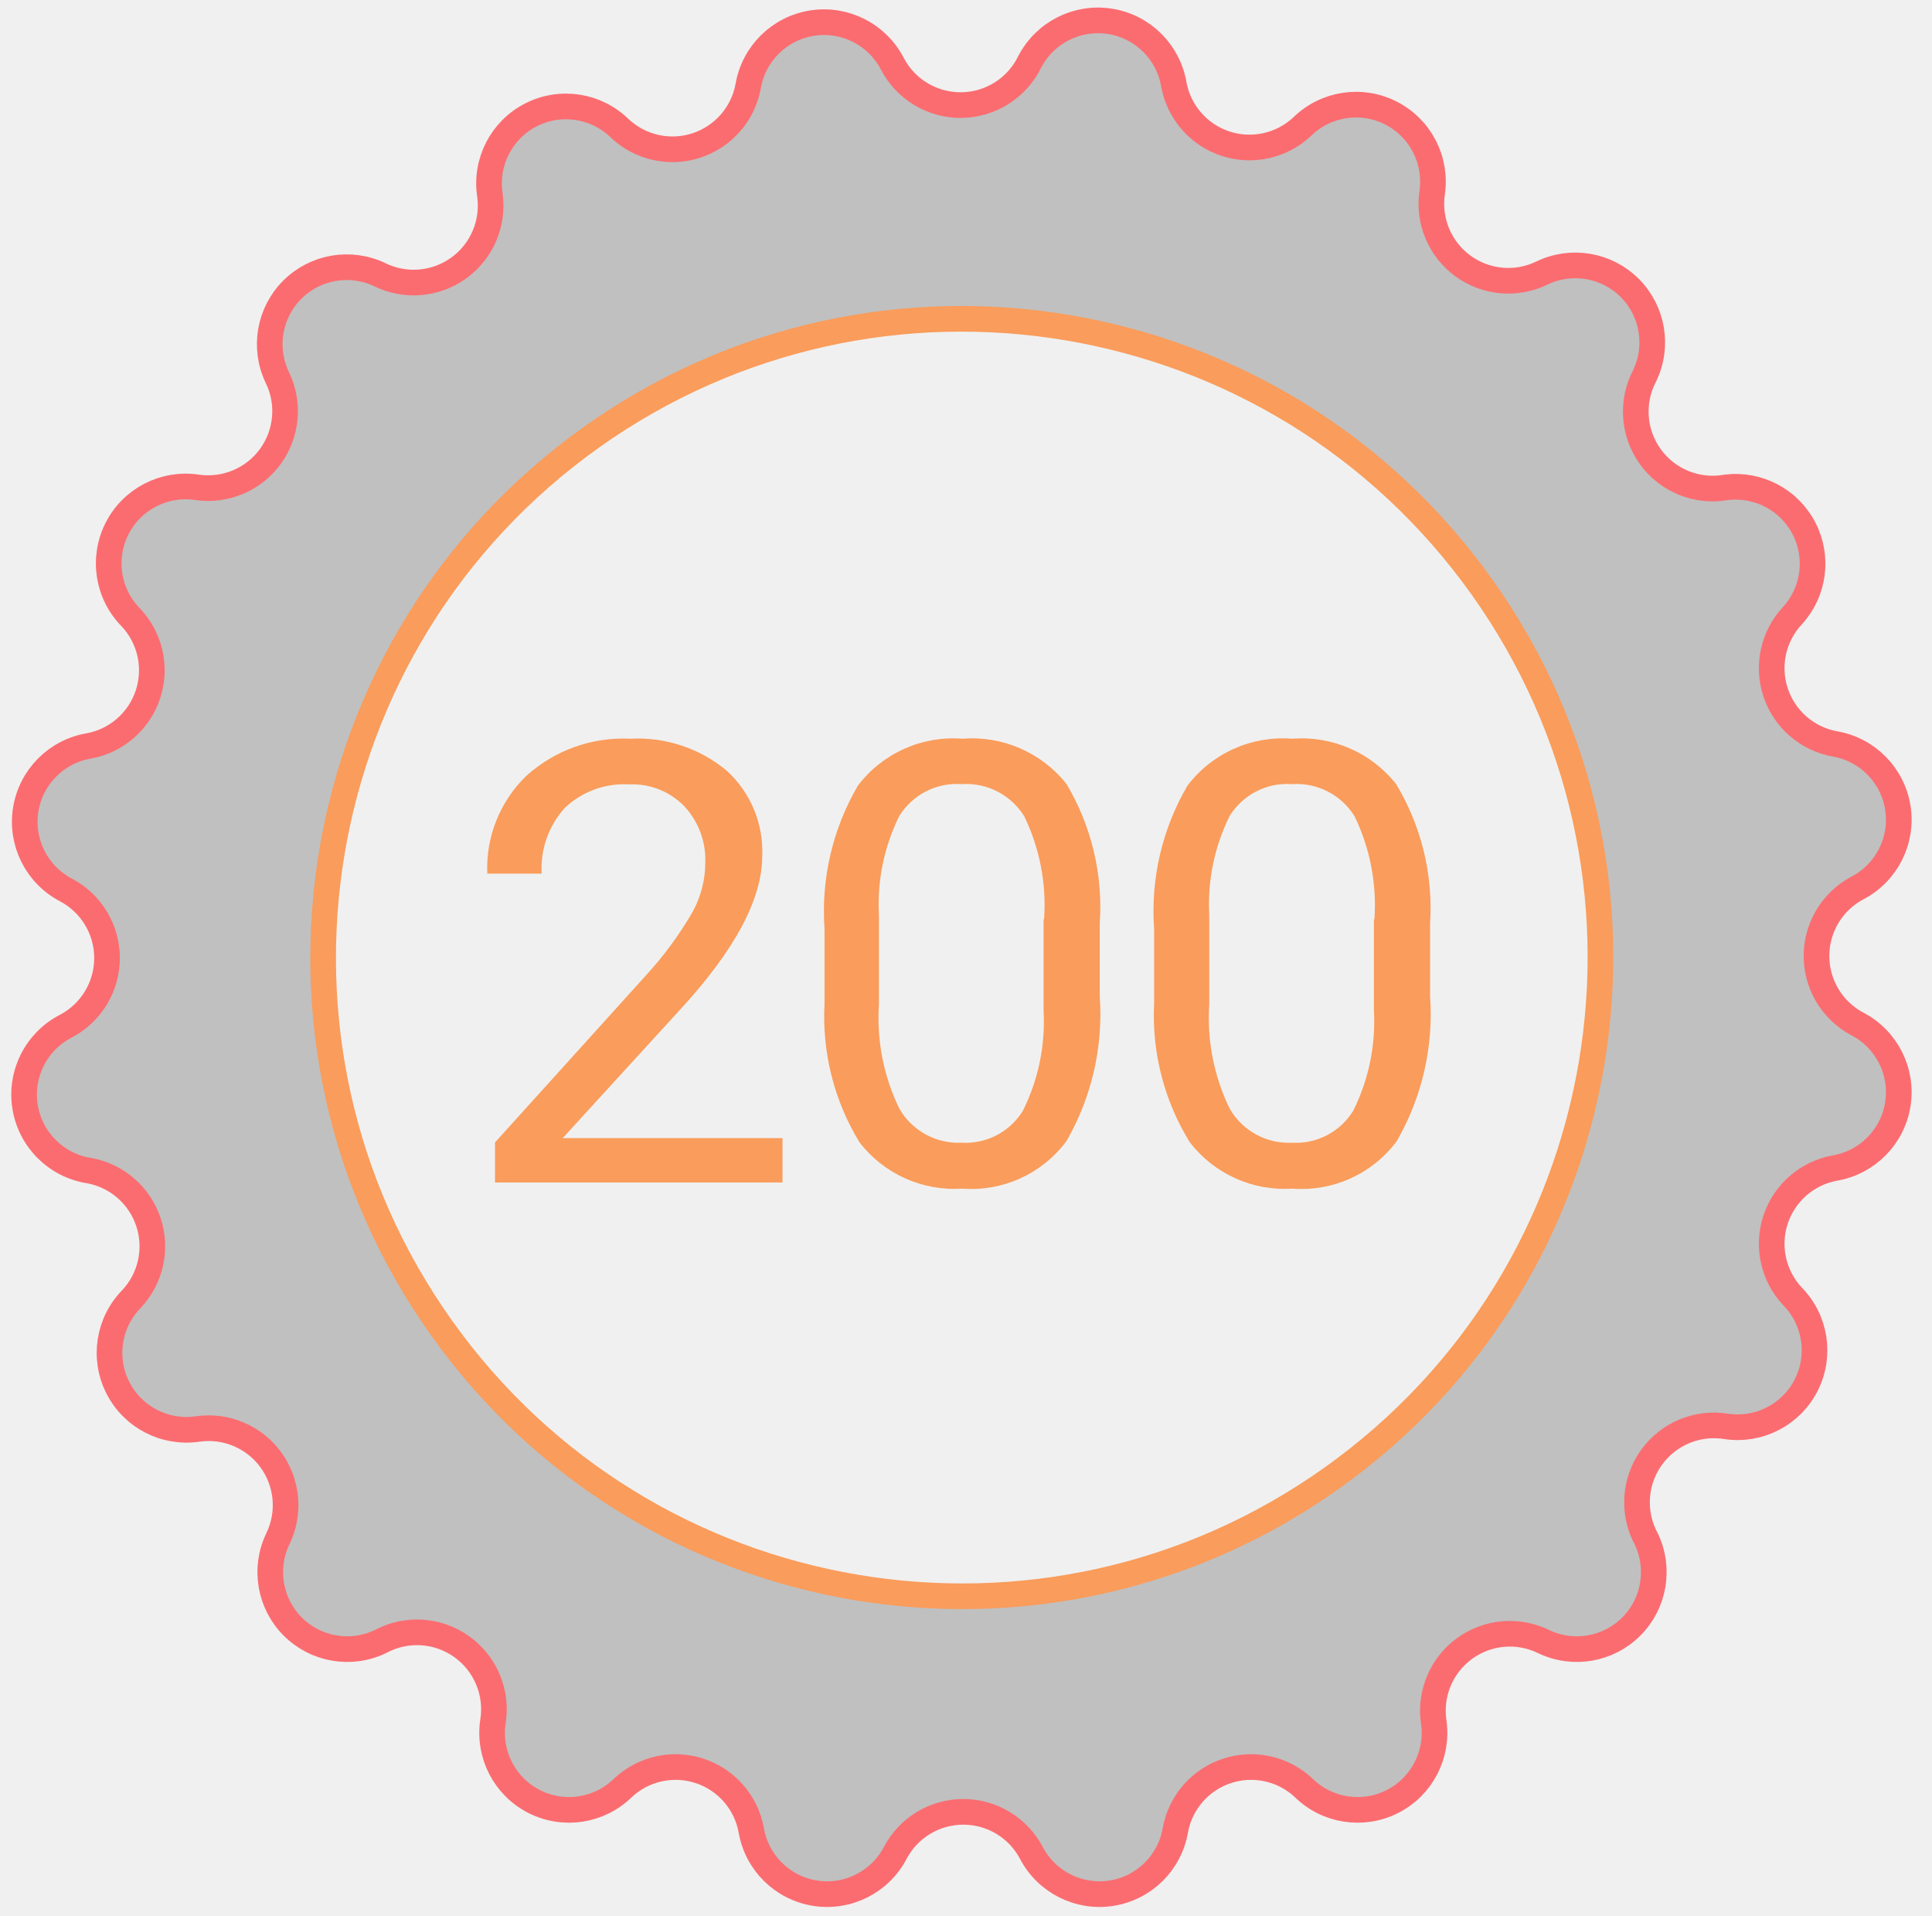
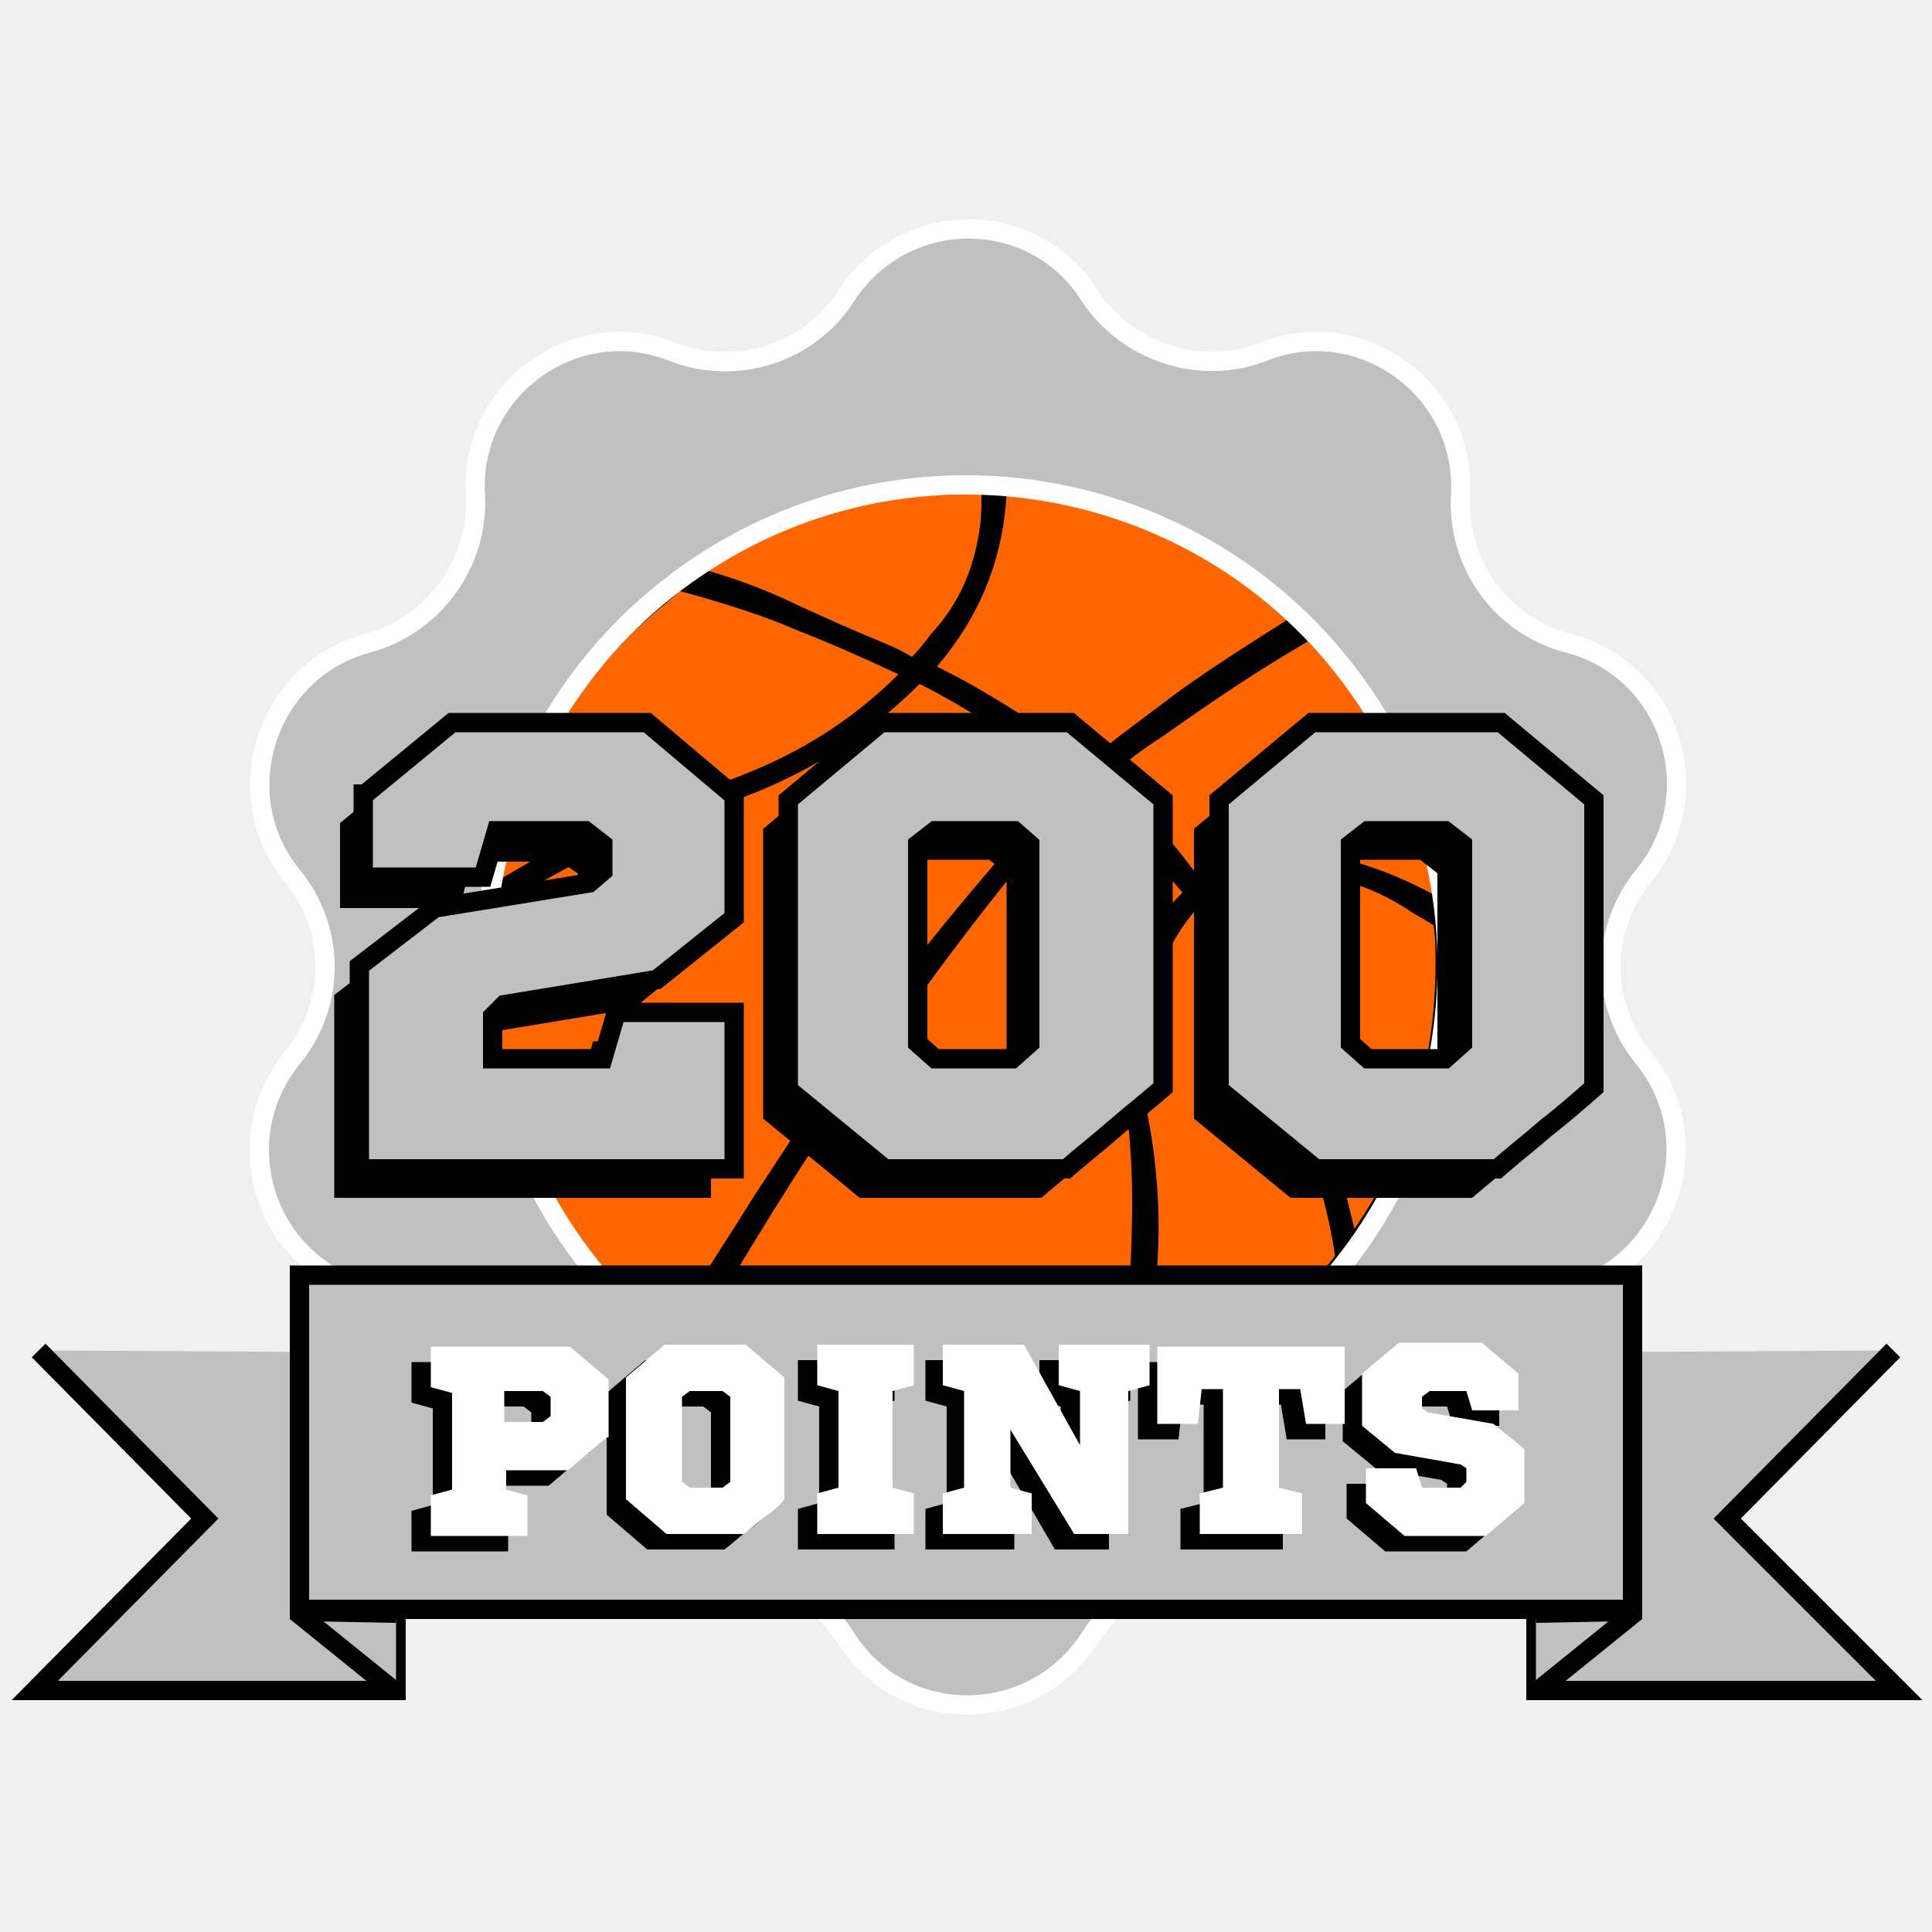
- <svg xmlns="http://www.w3.org/2000/svg" id="Layer_1" data-name="Layer 1" viewBox="0 0 75.33 74.67">
-   <defs>
-     <style>.cls-1{opacity:0.2;isolation:isolate;}.cls-2,.cls-3{fill:none;stroke-miterlimit:10;}.cls-2{stroke:#fb6c70;}.cls-3{stroke:#fa9c5b;}.cls-4{fill:#fa9c5b;}</style>
-   </defs>
-   <path class="cls-1" d="M72.42,40a3,3,0,0,1,0-5.3,3,3,0,0,0-.89-5.62,3,3,0,0,1-1.64-5h0A3,3,0,0,0,67.31,19h0a3,3,0,0,1-3.12-4.29,3,3,0,0,0-4-4,3,3,0,0,1-4.29-3.12h0a3,3,0,0,0-5.07-2.58,3,3,0,0,1-5-1.64,3,3,0,0,0-5.62-.89,3,3,0,0,1-5.3,0,3,3,0,0,0-5.62.89,3,3,0,0,1-5,1.64,3,3,0,0,0-5.07,2.58h0a3,3,0,0,1-4.29,3.12h0a3,3,0,0,0-4,4A3,3,0,0,1,7.69,19,3,3,0,0,0,5.11,24h0a3,3,0,0,1-1.64,5h0a3,3,0,0,0-.89,5.62h0a3,3,0,0,1,0,5.3h0a3,3,0,0,0,.89,5.62h0a3,3,0,0,1,1.64,5,3,3,0,0,0,2.58,5.07A3,3,0,0,1,10.81,60a3,3,0,0,0,4,4h0a3,3,0,0,1,4.29,3.12,3,3,0,0,0,5.07,2.58,3,3,0,0,1,5,1.64h0a3,3,0,0,0,5.62.89,3,3,0,0,1,5.3,0,3,3,0,0,0,5.62-.89h0a3,3,0,0,1,5-1.64,3,3,0,0,0,5.07-2.58A3,3,0,0,1,60.17,64a3,3,0,0,0,4-4,3,3,0,0,1,3.12-4.29h0a3,3,0,0,0,2.58-5.07,3,3,0,0,1,1.64-5A3,3,0,0,0,72.42,40ZM51.95,57.61a24.9,24.9,0,1,1,5.84-34.73A24.9,24.9,0,0,1,51.95,57.61Z" />
-   <path class="cls-2" d="M40.15,2.41h0a3,3,0,0,1,5.62.89h0a3,3,0,0,0,5,1.64h0a3,3,0,0,1,5.07,2.58h0a3,3,0,0,0,4.29,3.12h0a3,3,0,0,1,4,4h0A3,3,0,0,0,67.31,19h0A3,3,0,0,1,69.89,24h0a3,3,0,0,0,1.64,5h0a3,3,0,0,1,.89,5.62h0a3,3,0,0,0,0,5.3h0a3,3,0,0,1-.89,5.62h0a3,3,0,0,0-1.64,5h0a3,3,0,0,1-2.58,5.07h0A3,3,0,0,0,64.19,60h0a3,3,0,0,1-4,4h0a3,3,0,0,0-4.29,3.12h0a3,3,0,0,1-5.07,2.58h0a3,3,0,0,0-5,1.64h0a3,3,0,0,1-5.62.89h0a3,3,0,0,0-5.3,0h0a3,3,0,0,1-5.62-.89h0a3,3,0,0,0-5-1.64h0a3,3,0,0,1-5.07-2.58h0A3,3,0,0,0,14.83,64h0a3,3,0,0,1-4-4h0a3,3,0,0,0-3.12-4.29h0a3,3,0,0,1-2.58-5.07h0a3,3,0,0,0-1.64-5h0A3,3,0,0,1,2.58,40h0a3,3,0,0,0,0-5.3h0a3,3,0,0,1,.89-5.62h0a3,3,0,0,0,1.64-5h0A3,3,0,0,1,7.69,19h0a3,3,0,0,0,3.12-4.29h0a3,3,0,0,1,4-4h0a3,3,0,0,0,4.29-3.12h0a3,3,0,0,1,5.07-2.58h0a3,3,0,0,0,5-1.64h0a3,3,0,0,1,5.62-.89h0A3,3,0,0,0,40.15,2.41Z" />
-   <circle class="cls-3" cx="37.5" cy="37.33" r="24.9" transform="translate(-14.7 28.68) rotate(-35.46)" />
-   <path class="cls-4" d="M30.48,46.1H19.3V44.54L25.21,38A14,14,0,0,0,27,35.56a4,4,0,0,0,.5-1.93,3.06,3.06,0,0,0-.81-2.19,2.83,2.83,0,0,0-2.16-.86,3.35,3.35,0,0,0-2.51.92,3.51,3.51,0,0,0-.9,2.56H19a5,5,0,0,1,1.52-3.81,5.63,5.63,0,0,1,4.06-1.45,5.41,5.41,0,0,1,3.76,1.25,4.26,4.26,0,0,1,1.38,3.32q0,2.52-3.21,6l-4.57,5h8.57V46.1Z" />
-   <path class="cls-4" d="M42.88,38.83a9.92,9.92,0,0,1-1.3,5.66,4.63,4.63,0,0,1-4.07,1.85,4.66,4.66,0,0,1-4-1.81,9.41,9.41,0,0,1-1.36-5.41V36.22a9.69,9.69,0,0,1,1.3-5.59,4.66,4.66,0,0,1,4.08-1.83,4.7,4.7,0,0,1,4.05,1.76A9.36,9.36,0,0,1,42.88,36v2.81Zm-2.17-3a7.94,7.94,0,0,0-.77-4,2.66,2.66,0,0,0-2.45-1.26,2.63,2.63,0,0,0-2.43,1.25,7.76,7.76,0,0,0-.79,3.86v3.47a8.07,8.07,0,0,0,.8,4.08,2.66,2.66,0,0,0,2.43,1.32,2.62,2.62,0,0,0,2.38-1.24,7.78,7.78,0,0,0,.81-3.91V35.86Z" />
-   <path class="cls-4" d="M55.76,38.83a9.92,9.92,0,0,1-1.3,5.66,4.63,4.63,0,0,1-4.07,1.85,4.66,4.66,0,0,1-4-1.81A9.41,9.41,0,0,1,45,39.12V36.22a9.69,9.69,0,0,1,1.3-5.59,4.66,4.66,0,0,1,4.08-1.83,4.7,4.7,0,0,1,4.05,1.76A9.36,9.36,0,0,1,55.76,36v2.81Zm-2.17-3a7.94,7.94,0,0,0-.77-4,2.66,2.66,0,0,0-2.45-1.26,2.63,2.63,0,0,0-2.43,1.25,7.76,7.76,0,0,0-.79,3.86v3.47a8.07,8.07,0,0,0,.8,4.08,2.66,2.66,0,0,0,2.43,1.32,2.62,2.62,0,0,0,2.38-1.24,7.78,7.78,0,0,0,.81-3.91V35.86Z" />
+ <svg xmlns="http://www.w3.org/2000/svg" width="100" height="100" viewBox="0 0 100 100">
+   <style>.st0{fill:#FF6600;} .st1{opacity:0.2;} .st2{fill:none;stroke:#FFFFFF;stroke-miterlimit:10;} .st3{fill:#C0C0C0;stroke:#000000;stroke-miterlimit:10;} .st4{fill:#C0C0C0;stroke:#000000;stroke-linejoin:bevel;stroke-miterlimit:10;} .st5{fill:#FFFFFF;}</style>
+   <ellipse cx="50" cy="50" rx="24.5" ry="24.5" />
+   <path class="st0" d="M67.4 58.7c-1.1-3.2-2.5-6.2-4.1-9.1-.5-.8-.9-1.6-1.5-2.4-1 1.2-1.7 2.6-2.2 4.2-.6 1.9-.7 3.8-.3 5.8.8 3.8.9 7.7.2 11.5-.2 1.4-.5 2.7-.7 4 3.1-1.2 5.9-3 8.4-5.5.7-.7 1.3-1.4 1.9-2.2-.3-2.1-.9-4.2-1.7-6.3M36.3 30.9c-.4-.1-.7-.2-1.1-.3-.8.7-1.7 1.4-2.5 2.2-3.7 3.7-5.9 7.9-6.8 12.7l3.6-2.1c1.3-.7 2.6-1.2 4-1.6 2-.6 3.8-1.2 5.7-2 2.8-1.2 5.2-2.8 7.3-4.9-1.7-.8-3.5-1.6-5.3-2.3-1.6-.7-3.2-1.2-4.9-1.7m27.9 14.6c-.5.1-1 .4-1.4.7l-.1.1c.3.5.6.9.9 1.4 2 3.3 3.6 6.8 4.9 10.4.6 1.8 1.2 3.7 1.6 5.5 2.8-4 4.2-8.6 4.2-13.7 0-.7 0-1.4-.1-2-.4-.3-.9-.5-1.3-.8-2.6-1.7-5.6-2.3-8.7-1.6m-6.9-5.2c1.8 1.5 3.4 3.2 4.8 5.2.6-.4 1.2-.8 1.9-1.1.5-.3 1.3-.4 2.4-.4 2.6.1 5.2.9 7.8 2.3-.7-5-2.9-9.3-6.5-13.1-2.6 1.5-5.1 3.2-7.5 4.9-1.1.7-2 1.4-2.9 2.2m-2.6.8l.7-.7c-1.2-1-2.5-1.8-3.8-2.7-1.3-.8-2.6-1.6-4-2.3-2.5 2.5-5.4 4.4-8.7 5.7-2.1.8-4.2 1.6-6.3 2.3-.5.2-1 .4-1.6.7-1.9.9-3.7 1.9-5.3 3.1-.1.9-.1 1.8-.1 2.8 0 6.7 2.4 12.5 7.1 17.2.6.6 1.3 1.2 1.9 1.7 1.5-2.4 3-4.7 4.5-7.1 2.1-3.2 4.2-6.4 6.4-9.6.5-.8 1.1-1.6 1.7-2.3 2.4-3 4.9-6 7.5-8.8m1.6 0c-1.6 1.5-3.1 3.1-4.5 4.9-2.4 3-4.7 6.2-6.9 9.3-2.2 3.1-4.3 6.4-6.3 9.7-1 1.6-1.9 3.2-2.9 4.8 4.1 3.1 8.9 4.6 14.3 4.6 2.7 0 5.2-.4 7.6-1.2.7-3.7 1-7.4 1-11.1 0-2.2-.2-4.3-.5-6.4-.3-1.8-.2-3.5.4-5.2.6-1.7 1.5-3.1 2.7-4.3-1.5-1.8-3.1-3.6-4.9-5.1m2.3-3.5l2.4-1.8c1.8-1.3 3.7-2.5 5.6-3.7-4.1-3.9-9-6-14.5-6.5-.2 3.4-1.4 6.3-3.6 8.9 2.6 1.3 5.1 2.9 7.5 4.7.1.1.2.2.4.3.6-.7 1.4-1.3 2.2-1.9m-7.9-10.2c.1-.6.1-1.2.1-1.8h-.9c-5 0-9.5 1.3-13.4 3.9 1.4.4 2.8.9 4.1 1.5 1.7.8 3.5 1.6 5.2 2.3.5.2.9.4 1.4.7.4-.4.7-.8 1-1.2 1.4-1.5 2.2-3.3 2.5-5.4z" />
+   <path class="st1" d="M75.3 74.7c-.2-3.6 2.2-6.7 5.6-7.6 5.3-1.4 7.4-7.7 4-12-2.2-2.8-2.2-6.7.1-9.5 3.5-4.2 1.5-10.6-3.8-12-3.4-.9-5.7-4.2-5.5-7.7.3-5.4-5-9.4-10.1-7.5-3.3 1.2-7.1 0-9-3-2.9-4.6-9.6-4.7-12.6-.1-2 3-5.7 4.2-9 2.8-5.1-2-10.5 1.9-10.3 7.3.2 3.6-2.2 6.7-5.6 7.6-5.3 1.4-7.4 7.7-4 12 2.2 2.8 2.2 6.7-.1 9.5-3.5 4.2-1.5 10.6 3.8 12 3.4.9 5.7 4.2 5.5 7.7-.3 5.4 5 9.4 10.1 7.5 3.3-1.2 7.1 0 9 3 2.9 4.6 9.6 4.7 12.6.1 2-3 5.7-4.2 9-2.8 5.1 2 10.6-1.9 10.3-7.3zM29.7 64.5c-8-11.2-5.4-26.8 5.8-34.8 11.2-8 26.8-5.4 34.8 5.8 8 11.2 5.4 26.8-5.8 34.8-11.3 8-26.8 5.4-34.8-5.8z" />
+   <path class="st2" d="M65.4 18.2c5.1-2 10.5 2 10.2 7.4-.2 3.6 2.1 6.8 5.6 7.7 5.3 1.4 7.3 7.8 3.9 12-2.3 2.8-2.3 6.7 0 9.5 3.4 4.2 1.3 10.6-3.9 12-3.4.9-5.8 4.1-5.6 7.7.3 5.4-5.1 9.4-10.2 7.4-3.3-1.3-7.1-.1-9 2.9-3 4.6-9.7 4.6-12.6 0-1.9-3-5.7-4.2-9-2.9-5.1 2-10.5-2-10.2-7.4.2-3.6-2.1-6.8-5.6-7.7-5.3-1.4-7.3-7.8-3.9-12 2.3-2.8 2.3-6.7 0-9.5-3.4-4.2-1.3-10.6 3.9-12 3.4-.9 5.8-4.1 5.6-7.7-.3-5.4 5.1-9.4 10.2-7.4 3.3 1.3 7.1.1 9-2.9 3-4.6 9.7-4.6 12.6 0 1.9 2.9 5.7 4.2 9 2.9z" />
+   <ellipse transform="rotate(-35.462 50 49.996)" class="st2" cx="50" cy="50" rx="24.9" ry="24.9" />
+   <g>
+     <path class="st3" d="M20.5 70v17.5H1.8l8.8-8.9L2 69.9" />
+     <path class="st4" d="M20.5 87.6l-5.2-4.2 5.2.1" />
+     <path class="st3" d="M79.5 70v17.5h18.8l-8.9-8.9 8.6-8.7" />
+     <path class="st4" d="M79.5 87.6l5.2-4.2-5.2.1" />
+     <path class="st3" d="M15.5 66h69v17.3h-69z" />
+   </g>
+   <g>
+     <path d="M30.4 75.2l-2 1.7h-3.2v1l1.1.3v2.1h-5v-2.1l1.1-.3v-5l-1.1-.3v-2.1h7.2l2 1.7v3zm-5.3-2.4v1.6h2l.4-.3v-1l-.4-.3h-2zM38.6 79.3c-.4.3-.7.6-1.1.9h-4l-2.1-1.8v-6.3l2-1.7h4.2l2 1.7v6.3c-.3.4-.7.7-1 .9zm-3.9-6.5l-.4.3v4.4l.4.3h1.7l.4-.3v-4.4l-.4-.3h-1.7zM45.2 72.8v5l1.1.3v2.1h-5v-2.1l1.1-.3v-5l-1.1-.3v-2.1h5v2.1l-1.1.3zM58.5 70.4v2.1l-1.1.3v7.4h-2.8l-3.2-5.5v3.1l1.1.3v2.1h-4.6v-2.1l1.1-.3v-5l-1.1-.3v-2.1H52l2.9 5.2v-2.8l-1.1-.3v-2.1h4.7zM66.6 74.5l-.3-1.8h-1.1v5.1l1.2.3v2.1h-5.3v-2.1l1.2-.3v-5.1h-1.1l-.2 1.8h-2.1v-4h9.7v4h-2zM77.8 73.8h-2.6l-.3-1H73l-.4.3v.6l.3.2 3.4.6 1.6 1.3v2.8l-2 1.7h-4.2l-2-1.7v-1.8h2.6l.3 1h2l.3-.3v-.7l-.3-.2-3.4-.6-1.7-1.4V72l1.9-1.6h4.3l1.9 1.6v1.8z" />
+     <g>
+       <path class="st5" d="M31.4 74.4l-2 1.7h-3.2v1l1.1.3v2.1h-5v-2.1l1.1-.3v-5l-1.1-.3v-2.1h7.2l2 1.7v3zM26.1 72v1.6h2l.4-.3v-1l-.4-.3h-2zM39.6 78.5c-.4.3-.7.6-1.1.9h-4l-2.1-1.8v-6.3l2-1.7h4.2l2 1.7v6.3c-.3.4-.7.7-1 .9zM35.7 72l-.4.3v4.4l.4.3h1.7l.4-.3v-4.4l-.4-.3h-1.7zM46.2 72v5l1.1.3v2.1h-5v-2.1l1.1-.3v-5l-1.1-.3v-2.1h5v2.1l-1.1.3zM59.5 69.6v2.1l-1.1.3v7.4h-2.8L52.3 74v3l1.1.3v2.1h-4.6v-2.1l1.1-.3v-5l-1.1-.3v-2.1H53l2.9 5.2V72l-1.1-.3v-2.1h4.7zM67.6 73.7l-.3-1.8h-1.1V77l1.2.3v2.1h-5.3v-2.1l1.2-.3v-5.1h-1.1l-.2 1.8h-2.1v-4h9.7v4h-2zM78.8 73h-2.6l-.3-1H74l-.4.3v.6l.3.2 3.4.6 1.6 1.3v2.8l-2 1.7h-4.2l-2-1.7V76h2.6l.3 1h2l.3-.3V76l-.3-.2-3.4-.6-1.7-1.4v-2.7l1.9-1.6h4.3l1.9 1.6V73z" />
+     </g>
+   </g>
+   <g>
+     <path d="M17.6 42.6l4.5-3.7h10.1l4.5 3.8V49l-3.9 3.2-7.9 1.3-.6.6v2.2H30l.7-2.4h6.1V62H17.3V51.5l3.9-3 8-1.3.7-.6v-1.4l-.9-.6h-4.6l-.6 2.4h-6.2v-4.4zM56.4 59.9c-.8.7-1.7 1.4-2.5 2.1h-9.4l-5-4.1v-15l4.8-4h9.8l4.8 4v14.9c-.8.7-1.7 1.4-2.5 2.1zm-9.2-15.3l-.9.7v10.3l.9.8h4l.9-.8V45.2l-.9-.7h-4zM78.7 59.9c-.8.7-1.7 1.4-2.5 2.1h-9.4l-5-4.1v-15l4.8-4h9.8l4.8 4v14.9c-.8.7-1.6 1.4-2.5 2.1zm-9.2-15.3l-.9.7v10.3l.9.8h4l.9-.8V45.2l-.9-.7h-4z" />
+     <g>
+       <path class="st3" d="M18.9 41.1l4.5-3.7h10.1l4.5 3.8v6.3l-4 3.2-7.9 1.3-.6.6v2.2h5.7l.7-2.4H38v8.1H18.6V50l3.9-3 8-1.3.7-.6v-1.4l-.9-.7h-4.6l-.7 2.4h-6.2v-4.3zM57.7 58.4c-.8.7-1.7 1.4-2.5 2.1h-9.4l-5-4.1v-15l4.8-4h9.8l4.8 4v14.9c-.8.7-1.7 1.4-2.5 2.1zM48.4 43l-.9.7V54l.9.8h4l.9-.8V43.7l-.8-.7h-4.1zM80 58.4c-.8.7-1.7 1.4-2.5 2.1h-9.4l-5-4.1v-15l4.8-4h9.8l4.8 4v14.9c-.8.7-1.6 1.4-2.5 2.1zM70.8 43l-.9.7V54l.9.8h4l.9-.8V43.7l-.9-.7h-4z" />
+     </g>
+   </g>
</svg>
